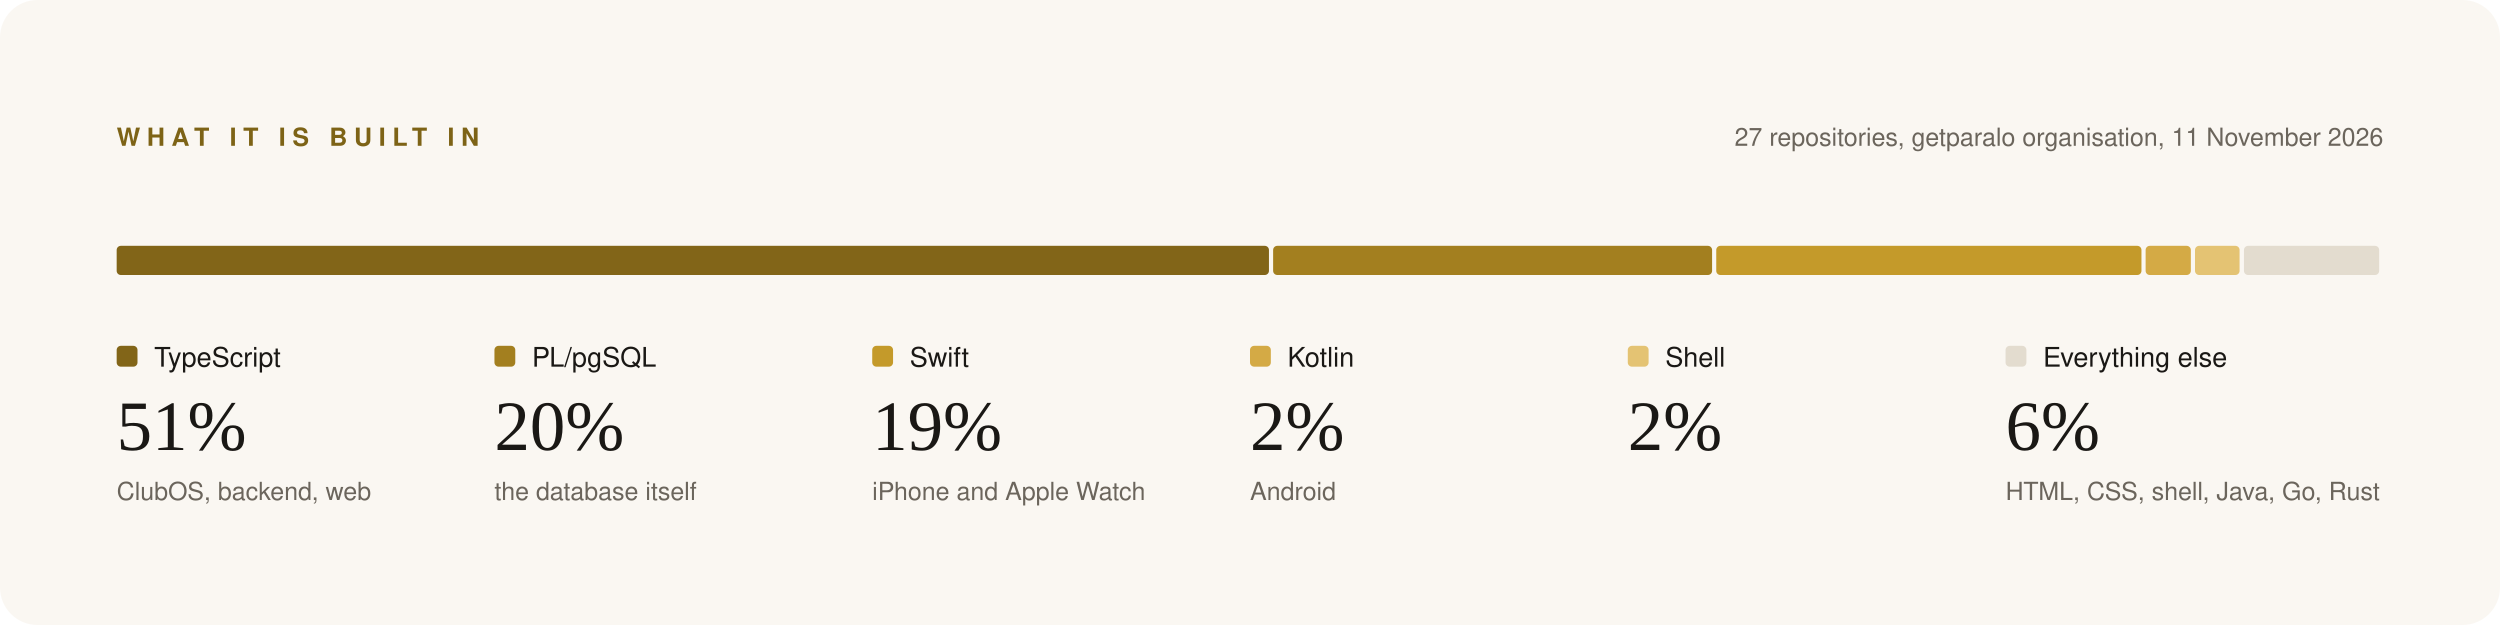
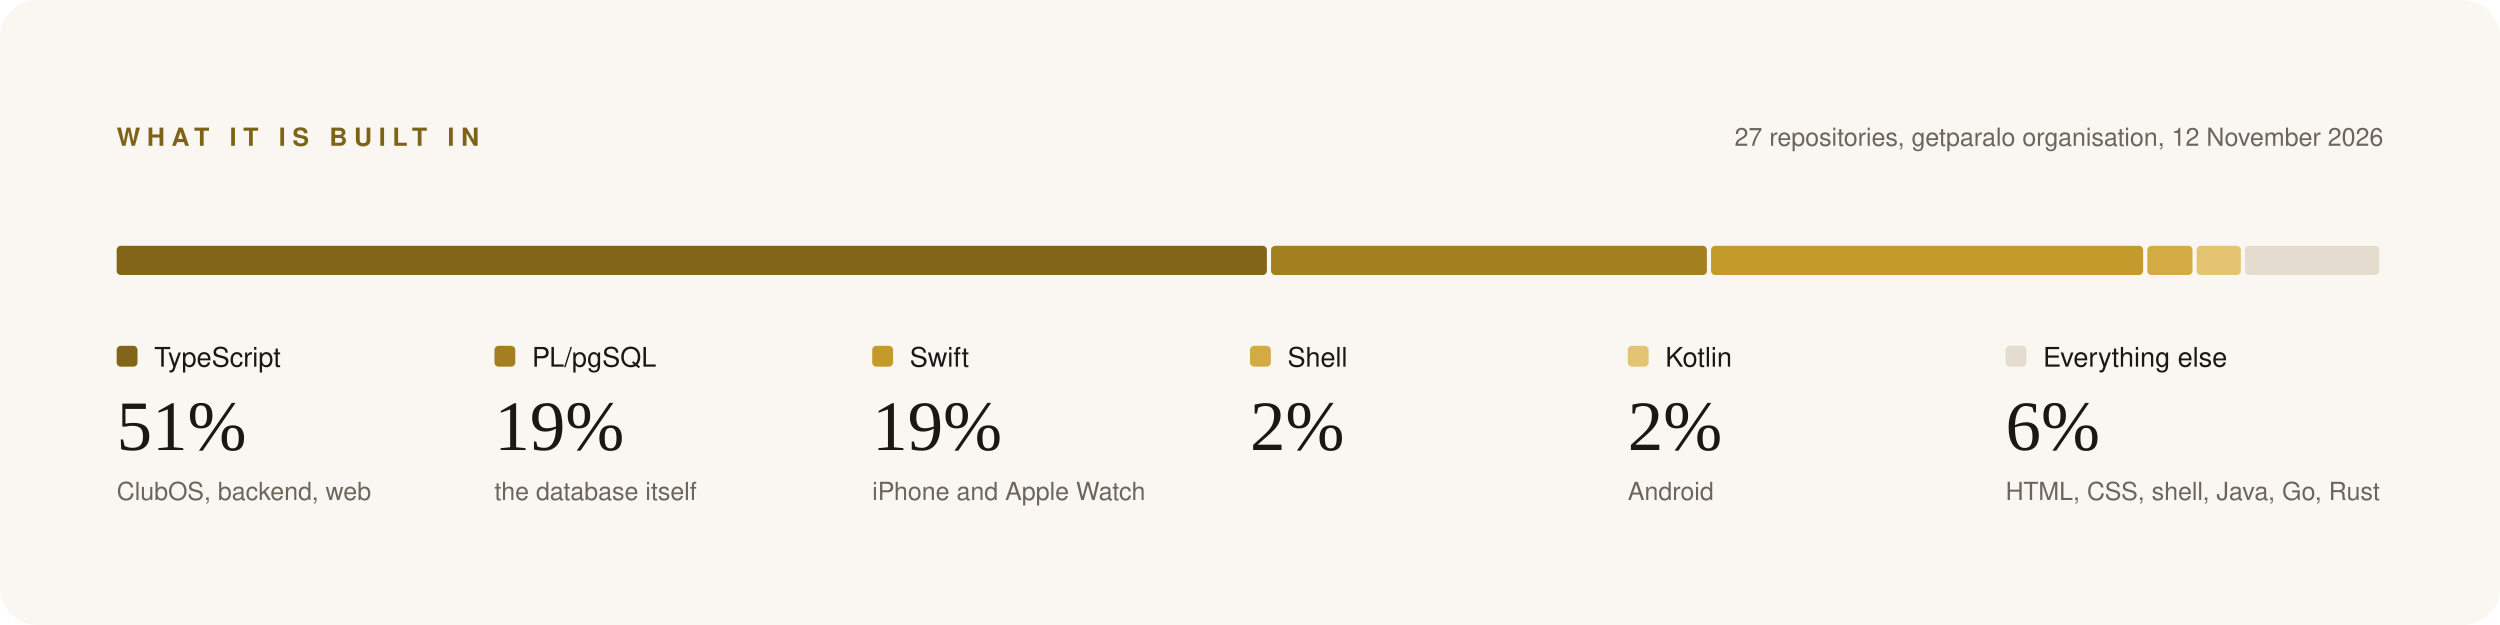
<svg xmlns="http://www.w3.org/2000/svg" width="1200" height="300" viewBox="0 0 1200 300" role="img" aria-label="Languages across Paralo repositories">
  <rect width="1200" height="300" rx="18" fill="#FAF7F2" />
  <text x="56" y="70" font-family="-apple-system, 'Helvetica Neue', Helvetica, Arial, sans-serif" font-size="12" letter-spacing="3.2" font-weight="600" fill="#7D6316">WHAT IT IS BUILT IN</text>
-   <text x="1144" y="70" text-anchor="end" font-family="-apple-system, 'Helvetica Neue', Helvetica, Arial, sans-serif" font-size="12" fill="#6B655C">27 repositories, getparalo organisation, 11 November 2026</text>
-   <rect x="56.0" y="118" width="553.1" height="14" rx="2" fill="#826518">
-     <animate attributeName="width" values="0;0;553.1" keyTimes="0;0.125;1" dur="0.80s" begin="0s" fill="freeze" calcMode="spline" keySplines="0 0 1 1;0.2 0.7 0.2 1" />
+   <text x="1144" y="70" text-anchor="end" font-family="-apple-system, 'Helvetica Neue', Helvetica, Arial, sans-serif" font-size="12" fill="#6B655C">27 repositories, getparalo organisation, 12 November 2026</text>
+   <rect x="56.0" y="118" width="552.1" height="14" rx="2" fill="#826518">
+     <animate attributeName="width" values="0;0;552.1" keyTimes="0;0.125;1" dur="0.80s" begin="0s" fill="freeze" calcMode="spline" keySplines="0 0 1 1;0.2 0.7 0.2 1" />
  </rect>
-   <rect x="611.1" y="118" width="210.7" height="14" rx="2" fill="#A37F1F">
-     <animate attributeName="width" values="0;0;210.7" keyTimes="0;0.239;1" dur="0.92s" begin="0s" fill="freeze" calcMode="spline" keySplines="0 0 1 1;0.2 0.7 0.2 1" />
+   <rect x="610.1" y="118" width="209.2" height="14" rx="2" fill="#A37F1F">
+     <animate attributeName="width" values="0;0;209.2" keyTimes="0;0.239;1" dur="0.92s" begin="0s" fill="freeze" calcMode="spline" keySplines="0 0 1 1;0.2 0.7 0.2 1" />
  </rect>
-   <rect x="823.8" y="118" width="204.1" height="14" rx="2" fill="#C49A2A">
-     <animate attributeName="width" values="0;0;204.1" keyTimes="0;0.327;1" dur="1.04s" begin="0s" fill="freeze" calcMode="spline" keySplines="0 0 1 1;0.2 0.7 0.2 1" />
+   <rect x="821.3" y="118" width="207.4" height="14" rx="2" fill="#C49A2A">
+     <animate attributeName="width" values="0;0;207.4" keyTimes="0;0.327;1" dur="1.04s" begin="0s" fill="freeze" calcMode="spline" keySplines="0 0 1 1;0.2 0.7 0.2 1" />
  </rect>
-   <rect x="1029.9" y="118" width="21.7" height="14" rx="2" fill="#D4AA45">
+   <rect x="1030.7" y="118" width="21.7" height="14" rx="2" fill="#D4AA45">
    <animate attributeName="width" values="0;0;21.7" keyTimes="0;0.397;1" dur="1.16s" begin="0s" fill="freeze" calcMode="spline" keySplines="0 0 1 1;0.2 0.7 0.2 1" />
  </rect>
-   <rect x="1053.6" y="118" width="21.4" height="14" rx="2" fill="#E4C373">
-     <animate attributeName="width" values="0;0;21.4" keyTimes="0;0.453;1" dur="1.28s" begin="0s" fill="freeze" calcMode="spline" keySplines="0 0 1 1;0.2 0.7 0.2 1" />
+   <rect x="1054.4" y="118" width="21.2" height="14" rx="2" fill="#E4C373">
+     <animate attributeName="width" values="0;0;21.2" keyTimes="0;0.453;1" dur="1.28s" begin="0s" fill="freeze" calcMode="spline" keySplines="0 0 1 1;0.2 0.7 0.2 1" />
  </rect>
-   <rect x="1077.1" y="118" width="64.9" height="14" rx="2" fill="#E3DCCF">
-     <animate attributeName="width" values="0;0;64.9" keyTimes="0;0.500;1" dur="1.40s" begin="0s" fill="freeze" calcMode="spline" keySplines="0 0 1 1;0.2 0.7 0.2 1" />
+   <rect x="1077.6" y="118" width="64.4" height="14" rx="2" fill="#E3DCCF">
+     <animate attributeName="width" values="0;0;64.4" keyTimes="0;0.500;1" dur="1.40s" begin="0s" fill="freeze" calcMode="spline" keySplines="0 0 1 1;0.2 0.7 0.2 1" />
  </rect>
  <rect x="56.0" y="166" width="10" height="10" rx="2" fill="#826518" />
  <text x="74.0" y="176" font-family="-apple-system, 'Helvetica Neue', Helvetica, Arial, sans-serif" font-size="13" fill="#1A1815">TypeScript</text>
  <text x="56.0" y="216" font-family="Georgia, 'Times New Roman', Times, serif" font-size="34" fill="#1A1815">51%</text>
  <text x="56.0" y="240" font-family="-apple-system, 'Helvetica Neue', Helvetica, Arial, sans-serif" font-size="12" fill="#6B655C">ClubOS, backend, web</text>
  <rect x="237.333" y="166" width="10" height="10" rx="2" fill="#A37F1F" />
  <text x="255.333" y="176" font-family="-apple-system, 'Helvetica Neue', Helvetica, Arial, sans-serif" font-size="13" fill="#1A1815">PL/pgSQL</text>
-   <text x="237.333" y="216" font-family="Georgia, 'Times New Roman', Times, serif" font-size="34" fill="#1A1815">20%</text>
+   <text x="237.333" y="216" font-family="Georgia, 'Times New Roman', Times, serif" font-size="34" fill="#1A1815">19%</text>
  <text x="237.333" y="240" font-family="-apple-system, 'Helvetica Neue', Helvetica, Arial, sans-serif" font-size="12" fill="#6B655C">the database itself</text>
  <rect x="418.667" y="166" width="10" height="10" rx="2" fill="#C49A2A" />
  <text x="436.667" y="176" font-family="-apple-system, 'Helvetica Neue', Helvetica, Arial, sans-serif" font-size="13" fill="#1A1815">Swift</text>
  <text x="418.667" y="216" font-family="Georgia, 'Times New Roman', Times, serif" font-size="34" fill="#1A1815">19%</text>
  <text x="418.667" y="240" font-family="-apple-system, 'Helvetica Neue', Helvetica, Arial, sans-serif" font-size="12" fill="#6B655C">iPhone and Apple Watch</text>
  <rect x="600.0" y="166" width="10" height="10" rx="2" fill="#D4AA45" />
-   <text x="618.0" y="176" font-family="-apple-system, 'Helvetica Neue', Helvetica, Arial, sans-serif" font-size="13" fill="#1A1815">Kotlin</text>
+   <text x="618.0" y="176" font-family="-apple-system, 'Helvetica Neue', Helvetica, Arial, sans-serif" font-size="13" fill="#1A1815">Shell</text>
  <text x="600.0" y="216" font-family="Georgia, 'Times New Roman', Times, serif" font-size="34" fill="#1A1815">2%</text>
-   <text x="600.0" y="240" font-family="-apple-system, 'Helvetica Neue', Helvetica, Arial, sans-serif" font-size="12" fill="#6B655C">Android</text>
+   <text x="600.0" y="240" font-family="-apple-system, 'Helvetica Neue', Helvetica, Arial, sans-serif" font-size="12" fill="#6B655C" />
  <rect x="781.333" y="166" width="10" height="10" rx="2" fill="#E4C373" />
-   <text x="799.333" y="176" font-family="-apple-system, 'Helvetica Neue', Helvetica, Arial, sans-serif" font-size="13" fill="#1A1815">Shell</text>
+   <text x="799.333" y="176" font-family="-apple-system, 'Helvetica Neue', Helvetica, Arial, sans-serif" font-size="13" fill="#1A1815">Kotlin</text>
  <text x="781.333" y="216" font-family="Georgia, 'Times New Roman', Times, serif" font-size="34" fill="#1A1815">2%</text>
-   <text x="781.333" y="240" font-family="-apple-system, 'Helvetica Neue', Helvetica, Arial, sans-serif" font-size="12" fill="#6B655C" />
+   <text x="781.333" y="240" font-family="-apple-system, 'Helvetica Neue', Helvetica, Arial, sans-serif" font-size="12" fill="#6B655C">Android</text>
  <rect x="962.667" y="166" width="10" height="10" rx="2" fill="#E3DCCF" />
  <text x="980.667" y="176" font-family="-apple-system, 'Helvetica Neue', Helvetica, Arial, sans-serif" font-size="13" fill="#1A1815">Everything else</text>
  <text x="962.667" y="216" font-family="Georgia, 'Times New Roman', Times, serif" font-size="34" fill="#1A1815">6%</text>
  <text x="962.667" y="240" font-family="-apple-system, 'Helvetica Neue', Helvetica, Arial, sans-serif" font-size="12" fill="#6B655C">HTML, CSS, shell, Java, Go, Rust</text>
</svg>
